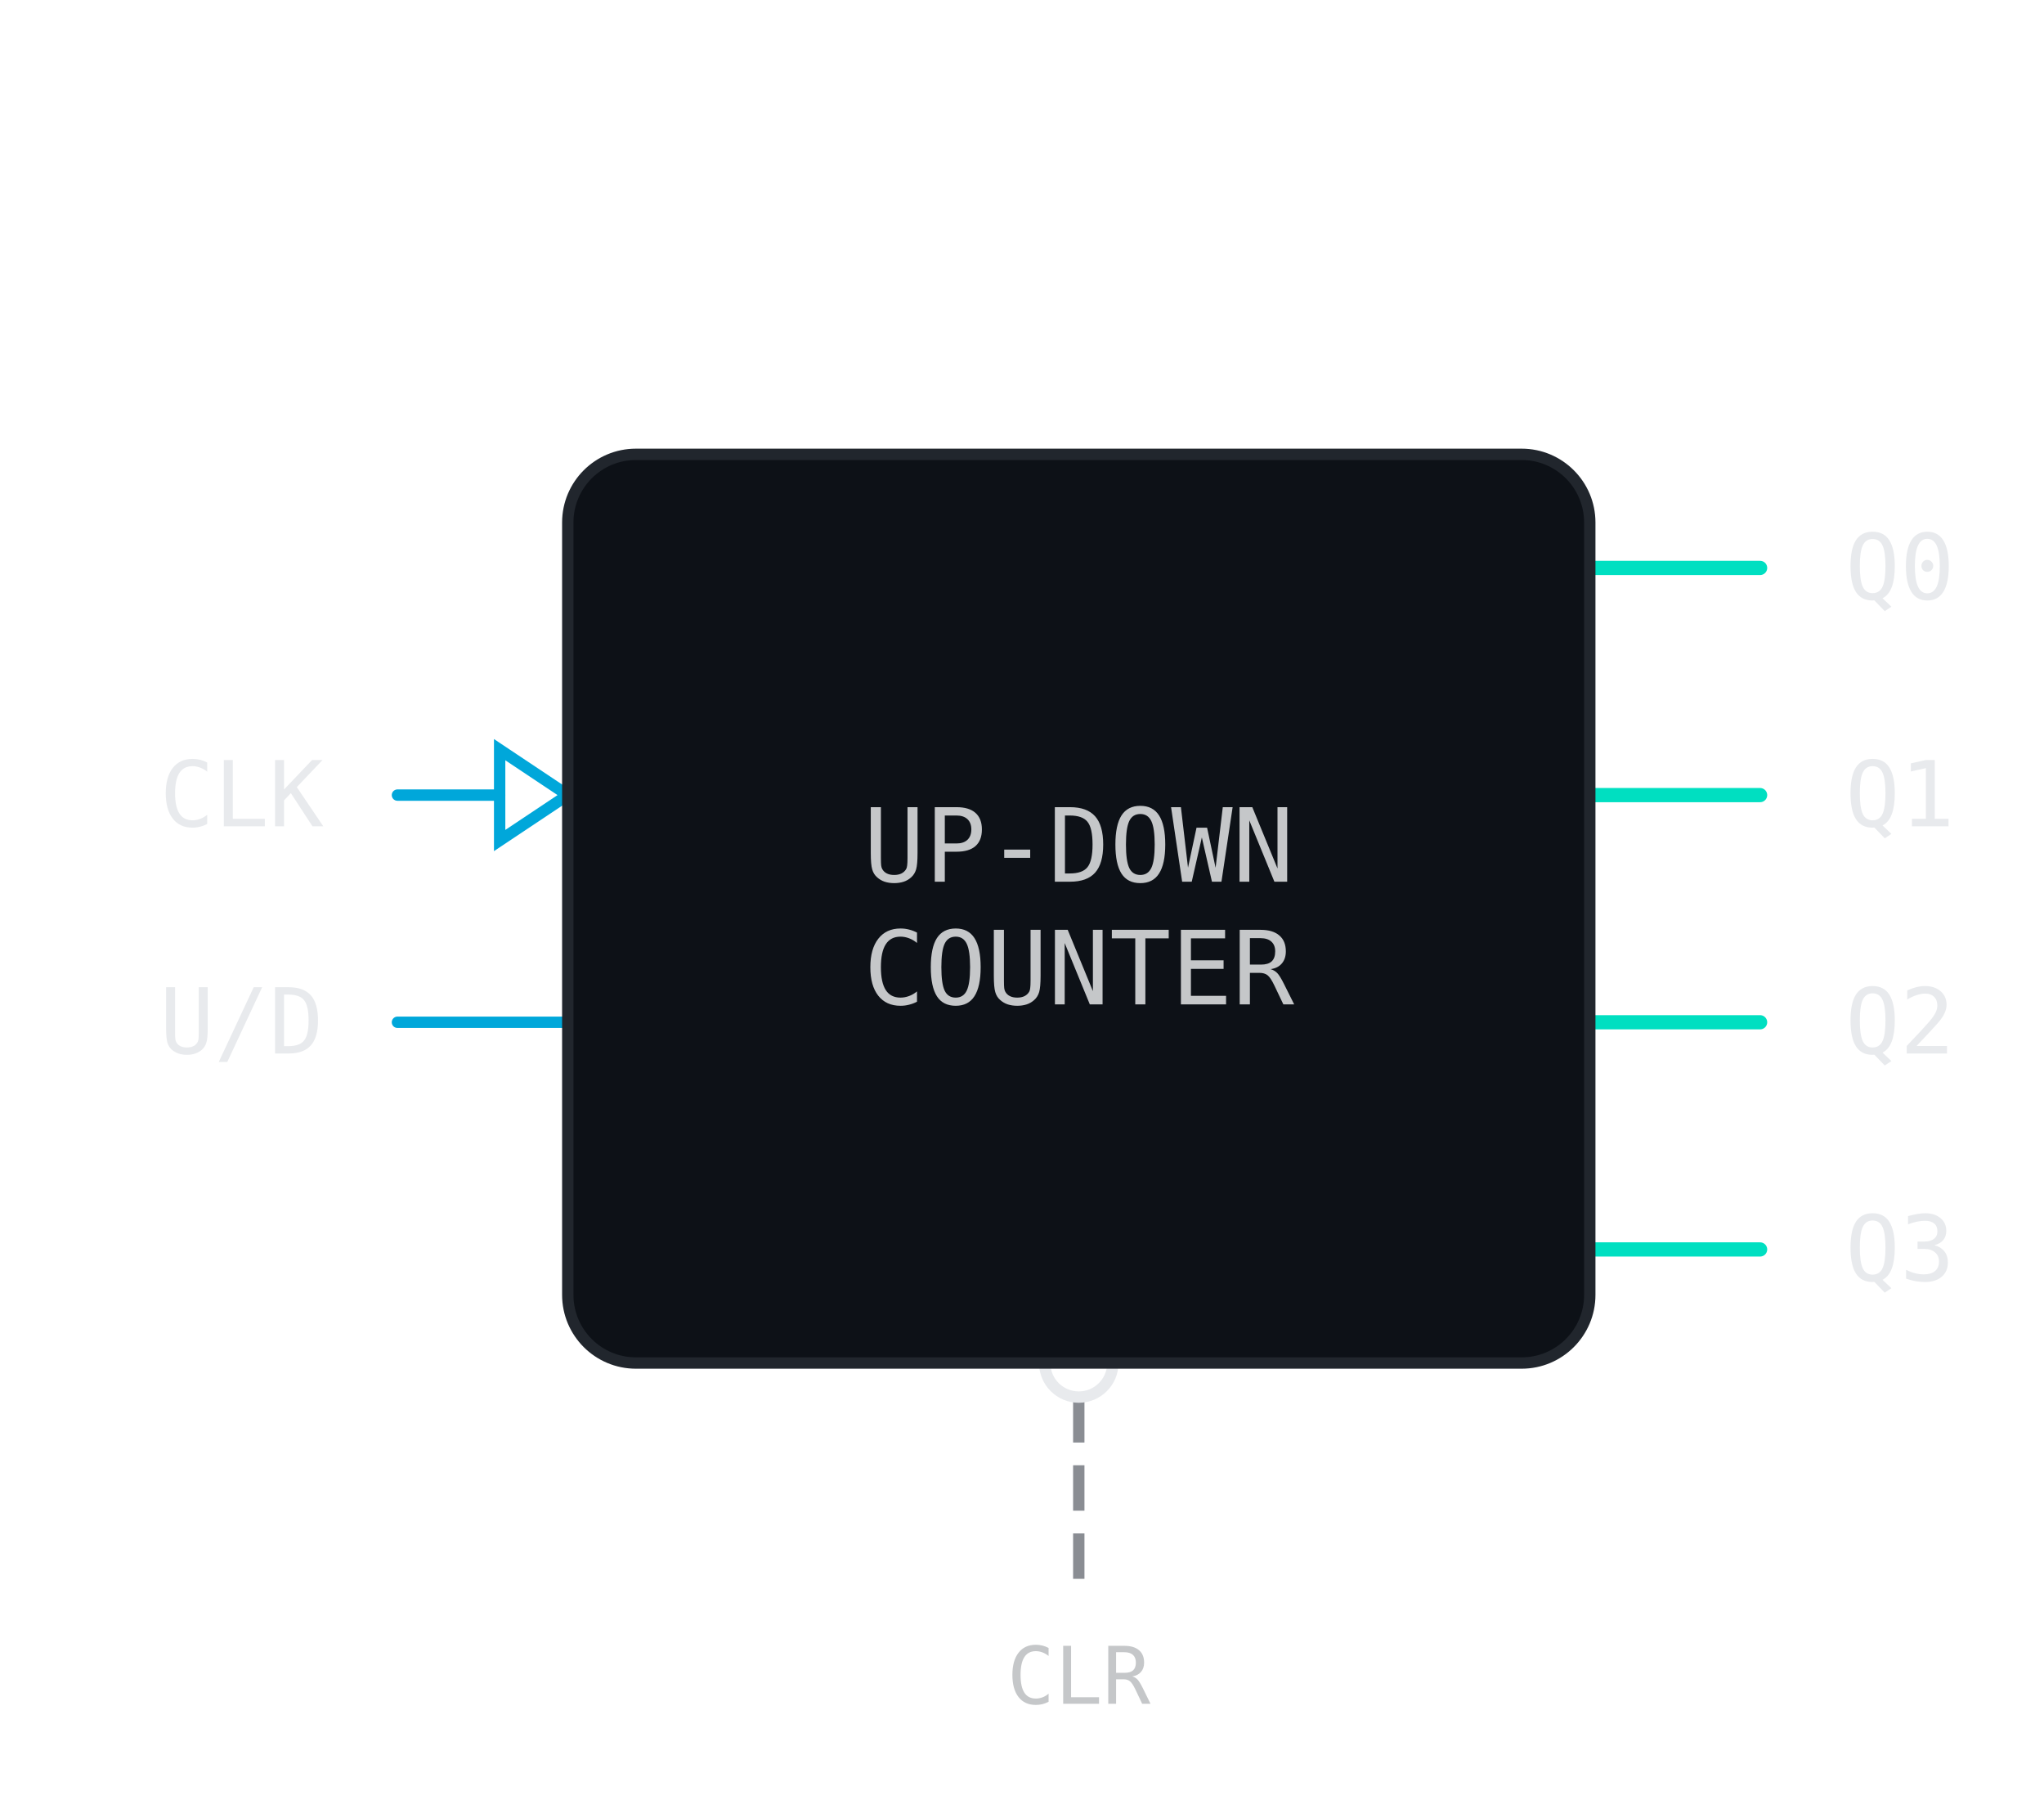
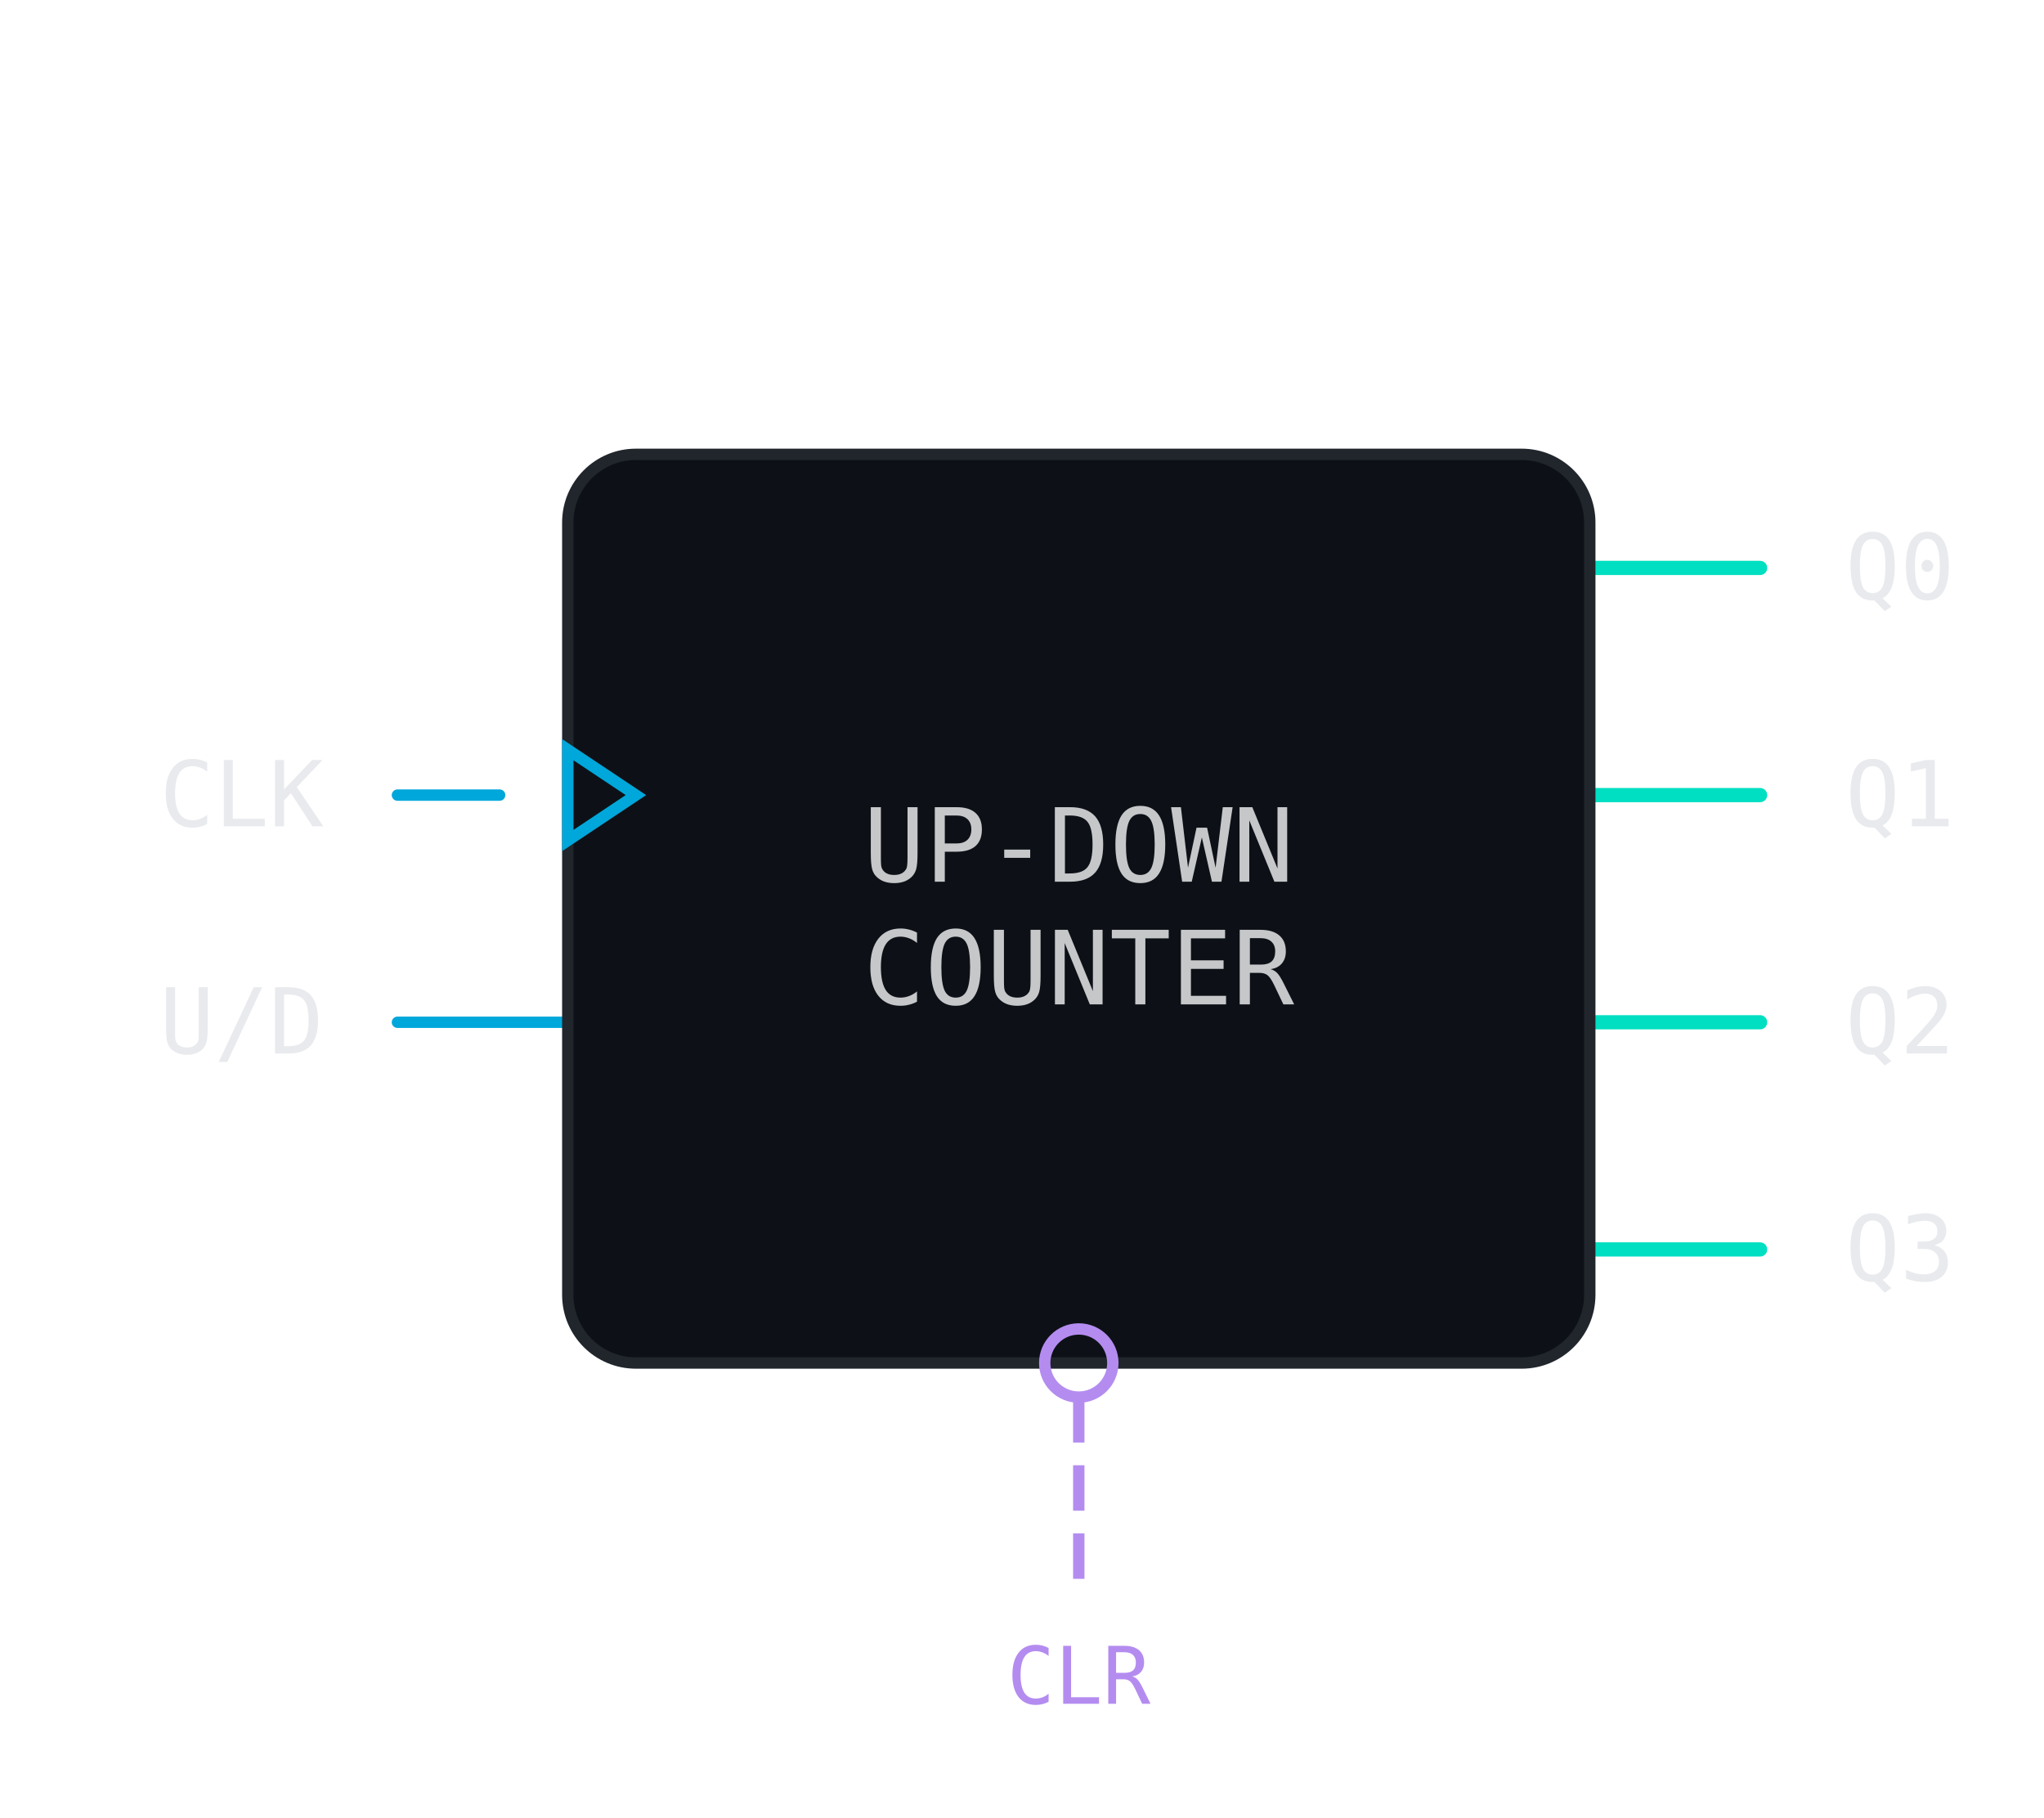
<svg xmlns="http://www.w3.org/2000/svg" viewBox="0 0 360 320" role="img" aria-label="Up-Down Counter symbol">
  <line x1="70" y1="140" x2="88" y2="140" stroke="#00a7da" stroke-width="2" stroke-linecap="round" />
-   <polygon points="88,132 100,140 88,148" fill="none" stroke="#00a7da" stroke-width="2" />
  <line x1="70" y1="180" x2="100" y2="180" stroke="#00a7da" stroke-width="2" stroke-linecap="round" />
  <line x1="280" y1="100" x2="310" y2="100" stroke="#00dfc1" stroke-width="2.5" stroke-linecap="round" />
  <line x1="280" y1="140" x2="310" y2="140" stroke="#00dfc1" stroke-width="2.5" stroke-linecap="round" />
  <line x1="280" y1="180" x2="310" y2="180" stroke="#00dfc1" stroke-width="2.5" stroke-linecap="round" />
  <line x1="280" y1="220" x2="310" y2="220" stroke="#00dfc1" stroke-width="2.5" stroke-linecap="round" />
-   <line x1="190" y1="246" x2="190" y2="280" stroke="#8a8d93" stroke-width="2" stroke-dasharray="8 4" />
-   <circle cx="190" cy="240" r="6" fill="none" stroke="#e8eaed" stroke-width="2" />
+   <line x1="190" y1="246" x2="190" y2="280" stroke="#b48cf0" stroke-width="2" stroke-dasharray="8 4" />
  <rect x="100" y="80" width="180" height="160" rx="12" ry="12" fill="#0d1117" stroke="#21262d" stroke-width="2" />
+   <polygon points="100,132 112,140 100,148" fill="none" stroke="#00a7da" stroke-width="2" />
+   <circle cx="190" cy="240" r="6" fill="none" stroke="#b48cf0" stroke-width="2" />
  <text x="190" y="155.25" fill="#c5c7c9" font-family="Consolas" font-size="18" font-weight="400" text-anchor="middle">UP-DOWN</text>
  <text x="190" y="176.85" fill="#c5c7c9" font-family="Consolas" font-size="18" font-weight="400" text-anchor="middle">COUNTER</text>
  <text x="57" y="145.5" fill="#e8eaed" font-family="Consolas" font-size="16" font-weight="400" text-anchor="end">CLK</text>
  <text x="57" y="185.5" fill="#e8eaed" font-family="Consolas" font-size="16" font-weight="400" text-anchor="end">U/D</text>
  <text x="325" y="105.5" fill="#e8eaed" font-family="Consolas" font-size="16" font-weight="400" text-anchor="start">Q0</text>
  <text x="325" y="145.5" fill="#e8eaed" font-family="Consolas" font-size="16" font-weight="400" text-anchor="start">Q1</text>
  <text x="325" y="185.5" fill="#e8eaed" font-family="Consolas" font-size="16" font-weight="400" text-anchor="start">Q2</text>
  <text x="325" y="225.5" fill="#e8eaed" font-family="Consolas" font-size="16" font-weight="400" text-anchor="start">Q3</text>
-   <text x="190" y="300" fill="#c5c7c9" font-family="Consolas" font-size="14" font-weight="400" text-anchor="middle">CLR</text>
+   <text x="190" y="300" fill="#b48cf0" font-family="Consolas" font-size="14" font-weight="400" text-anchor="middle">CLR</text>
</svg>
